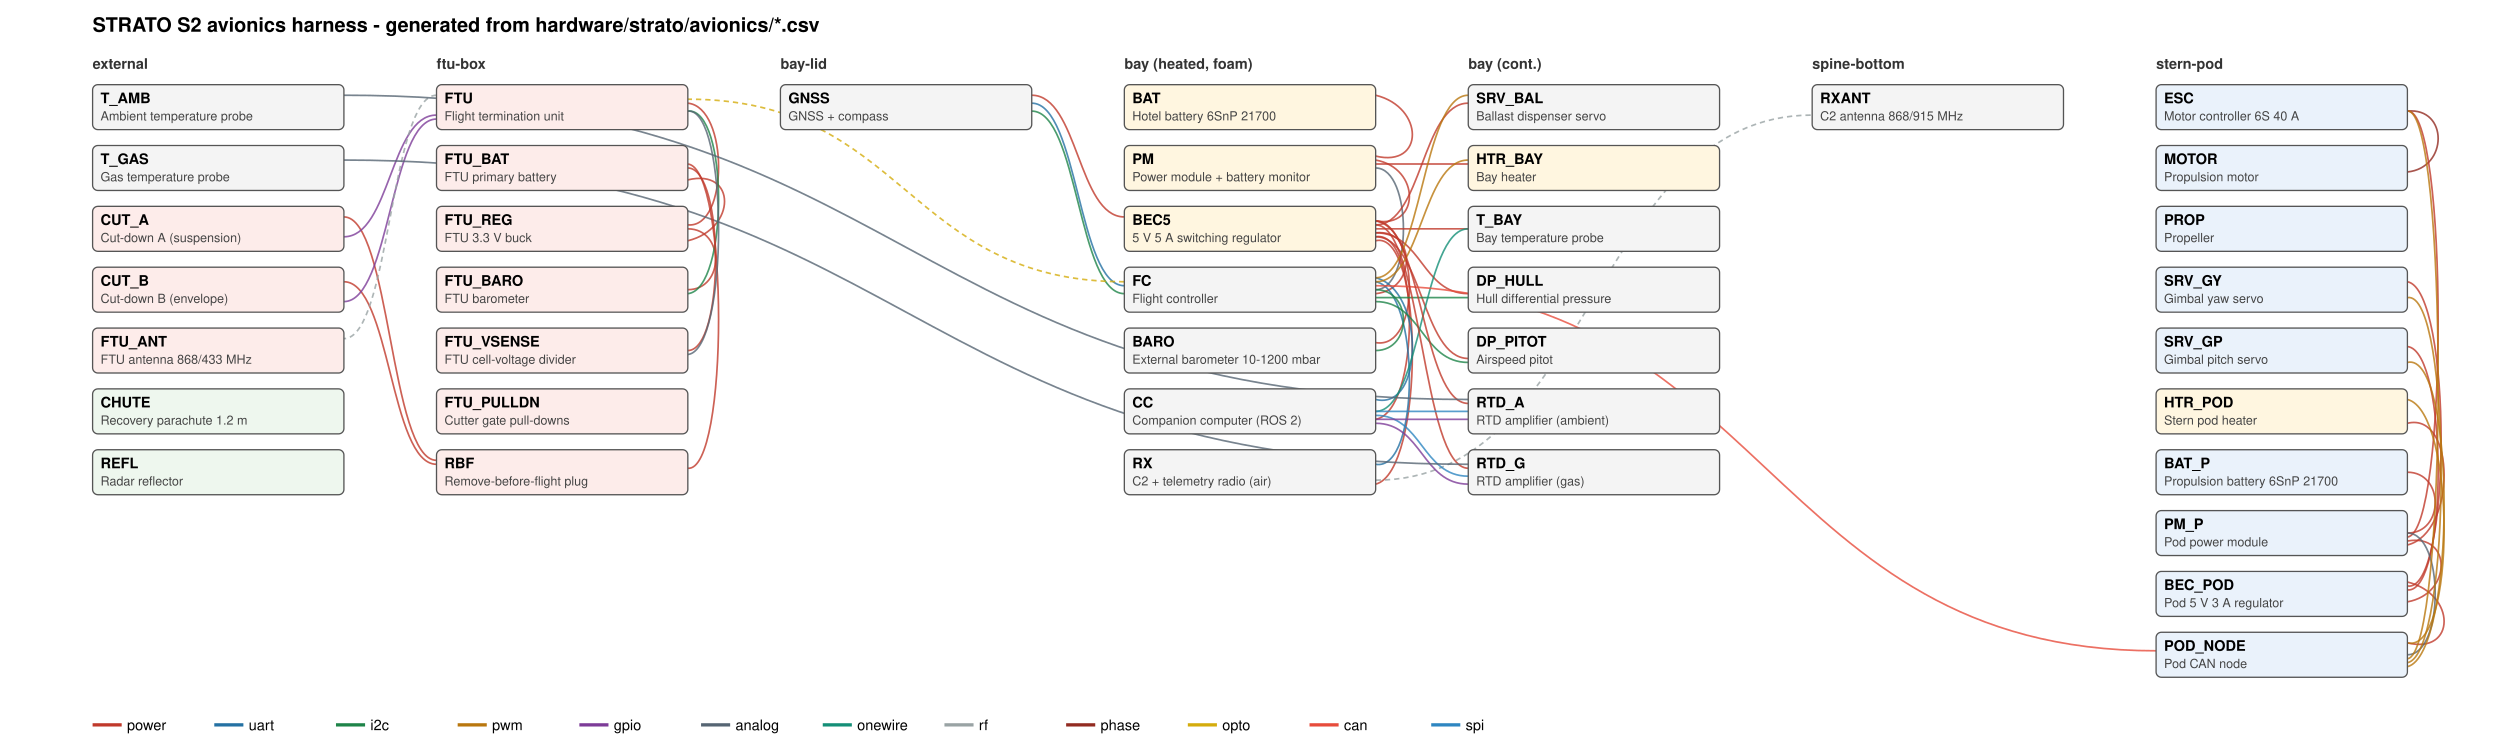
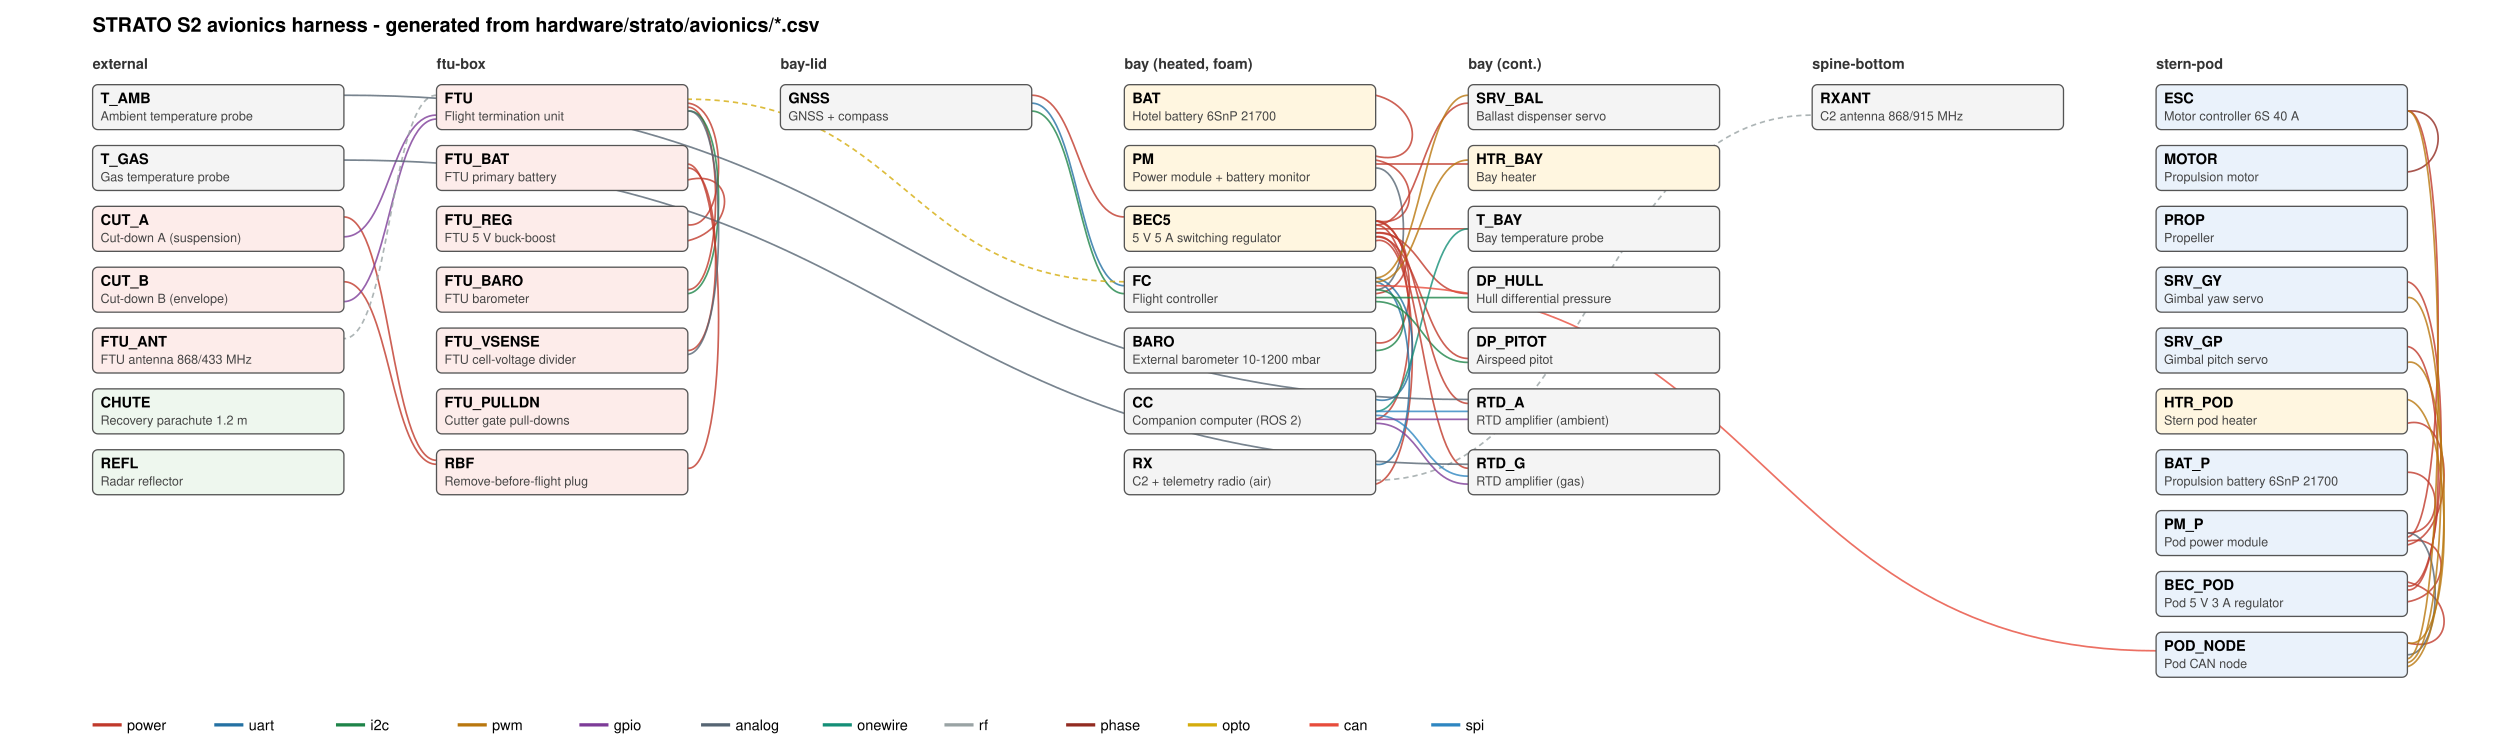
<svg xmlns="http://www.w3.org/2000/svg" viewBox="0 0 1890 570" font-family="Helvetica,Arial,sans-serif" font-size="11">
  <rect width="1890" height="570" fill="#ffffff" />
  <text x="70" y="24" font-size="15" font-weight="bold">STRATO S2 avionics harness - generated from hardware/strato/avionics/*.csv</text>
  <text x="70" y="52" font-weight="bold" fill="#333">external</text>
  <text x="330" y="52" font-weight="bold" fill="#333">ftu-box</text>
  <text x="590" y="52" font-weight="bold" fill="#333">bay-lid</text>
  <text x="850" y="52" font-weight="bold" fill="#333">bay (heated, foam)</text>
  <text x="1110" y="52" font-weight="bold" fill="#333">bay (cont.)</text>
  <text x="1370" y="52" font-weight="bold" fill="#333">spine-bottom</text>
  <text x="1630" y="52" font-weight="bold" fill="#333">stern-pod</text>
  <path d="M1040,72.0 C1077,81.0 1077,127.0 1040,118.0" fill="none" stroke="#c0392b" stroke-width="1.3" opacity="0.8" />
  <path d="M1040,121.0 C1074,127.0 1074,173.0 1040,167.0" fill="none" stroke="#c0392b" stroke-width="1.3" opacity="0.8" />
  <path d="M1040,124.0 C1075.0,124.0 1075.0,124.0 1110,124.0" fill="none" stroke="#c0392b" stroke-width="1.3" opacity="0.8" />
  <path d="M1040,127.0 C1068,127.0 1068,219.0 1040,219.0" fill="none" stroke="#566573" stroke-width="1.3" opacity="0.8" />
  <path d="M1040,176.0 C1071,173.0 1071,219.0 1040,222.0" fill="none" stroke="#c0392b" stroke-width="1.3" opacity="0.8" />
  <path d="M1040,179.0 C1074,173.0 1074,311.0 1040,317.0" fill="none" stroke="#c0392b" stroke-width="1.3" opacity="0.8" />
  <path d="M1040,182.0 C1077,173.0 1077,357.0 1040,366.0" fill="none" stroke="#c0392b" stroke-width="1.3" opacity="0.8" />
  <path d="M850,164.0 C815.0,164.0 815.0,72.0 780,72.0" fill="none" stroke="#c0392b" stroke-width="1.3" opacity="0.8" />
  <path d="M1040,167.0 C1074,173.0 1074,265.0 1040,259.0" fill="none" stroke="#c0392b" stroke-width="1.3" opacity="0.8" />
  <path d="M1040,170.0 C1075.0,170.0 1075.0,78.0 1110,78.0" fill="none" stroke="#c0392b" stroke-width="1.3" opacity="0.8" />
  <path d="M1040,173.0 C1075.0,173.0 1075.0,173.0 1110,173.0" fill="none" stroke="#c0392b" stroke-width="1.3" opacity="0.8" />
  <path d="M1040,176.0 C1075.0,176.0 1075.0,222.0 1110,222.0" fill="none" stroke="#c0392b" stroke-width="1.3" opacity="0.8" />
  <path d="M1040,179.0 C1075.0,179.0 1075.0,271.0 1110,271.0" fill="none" stroke="#c0392b" stroke-width="1.3" opacity="0.8" />
  <path d="M1040,210.0 C1077,219.0 1077,311.0 1040,302.0" fill="none" stroke="#2471a3" stroke-width="1.3" opacity="0.8" />
  <path d="M1040,213.0 C1074,219.0 1074,357.0 1040,351.0" fill="none" stroke="#2471a3" stroke-width="1.3" opacity="0.8" />
  <path d="M850,216.0 C815.0,216.0 815.0,78.0 780,78.0" fill="none" stroke="#2471a3" stroke-width="1.3" opacity="0.8" />
  <path d="M1040,219.0 C1068,219.0 1068,265.0 1040,265.0" fill="none" stroke="#1e8449" stroke-width="1.3" opacity="0.8" />
  <path d="M850,222.0 C815.0,222.0 815.0,84.0 780,84.0" fill="none" stroke="#1e8449" stroke-width="1.3" opacity="0.8" />
  <path d="M1040,225.0 C1075.0,225.0 1075.0,225.0 1110,225.0" fill="none" stroke="#1e8449" stroke-width="1.3" opacity="0.8" />
  <path d="M1040,228.0 C1075.0,228.0 1075.0,274.0 1110,274.0" fill="none" stroke="#1e8449" stroke-width="1.3" opacity="0.8" />
  <path d="M1040,210.0 C1075.0,210.0 1075.0,72.0 1110,72.0" fill="none" stroke="#b9770e" stroke-width="1.3" opacity="0.8" />
  <path d="M1040,213.0 C1075.0,213.0 1075.0,121.0 1110,121.0" fill="none" stroke="#b9770e" stroke-width="1.3" opacity="0.8" />
  <path d="M1040,311.0 C1075.0,311.0 1075.0,173.0 1110,173.0" fill="none" stroke="#148f77" stroke-width="1.3" opacity="0.8" />
  <path d="M1820,84.0 C1851,81.0 1851,127.0 1820,130.0" fill="none" stroke="#922b21" stroke-width="1.3" opacity="0.8" />
  <path d="M1040,363.0 C1205.0,363.0 1205.0,87.0 1370,87.0" fill="none" stroke="#99a3a4" stroke-width="1.3" opacity="0.8" stroke-dasharray="4 3" />
  <path d="M520,136.0 C557,127.0 557,173.0 520,182.0" fill="none" stroke="#c0392b" stroke-width="1.3" opacity="0.8" />
  <path d="M330,348.0 C295.0,348.0 295.0,164.0 260,164.0" fill="none" stroke="#c0392b" stroke-width="1.3" opacity="0.8" />
  <path d="M330,351.0 C295.0,351.0 295.0,213.0 260,213.0" fill="none" stroke="#c0392b" stroke-width="1.3" opacity="0.8" />
  <path d="M520,170.0 C551,173.0 551,81.0 520,78.0" fill="none" stroke="#c0392b" stroke-width="1.3" opacity="0.8" />
-   <path d="M520,173.0 C548,173.0 548,219.0 520,219.0" fill="none" stroke="#c0392b" stroke-width="1.3" opacity="0.8" />
+   <path d="M520,81.0 C548,81.0 548,219.0 520,219.0" fill="none" stroke="#c0392b" stroke-width="1.3" opacity="0.8" />
  <path d="M520,84.0 C551,81.0 551,219.0 520,222.0" fill="none" stroke="#1e8449" stroke-width="1.3" opacity="0.8" />
  <path d="M330,87.0 C295.0,87.0 295.0,179.0 260,179.0" fill="none" stroke="#7d3c98" stroke-width="1.3" opacity="0.8" />
  <path d="M330,90.0 C295.0,90.0 295.0,228.0 260,228.0" fill="none" stroke="#7d3c98" stroke-width="1.3" opacity="0.8" />
  <path d="M330,72.0 C295.0,72.0 295.0,256.0 260,256.0" fill="none" stroke="#99a3a4" stroke-width="1.3" opacity="0.8" stroke-dasharray="4 3" />
  <path d="M850,213.0 C685.0,213.0 685.0,75.0 520,75.0" fill="none" stroke="#d4ac0d" stroke-width="1.3" opacity="0.8" stroke-dasharray="4 3" />
  <path d="M1040,216.0 C1335.0,216.0 1335.0,492.0 1630,492.0" fill="none" stroke="#e74c3c" stroke-width="1.3" opacity="0.8" />
  <path d="M1820,357.0 C1848,357.0 1848,403.0 1820,403.0" fill="none" stroke="#c0392b" stroke-width="1.3" opacity="0.8" />
  <path d="M1820,406.0 C1851,403.0 1851,81.0 1820,84.0" fill="none" stroke="#c0392b" stroke-width="1.3" opacity="0.8" />
  <path d="M1820,409.0 C1854,403.0 1854,449.0 1820,455.0" fill="none" stroke="#c0392b" stroke-width="1.3" opacity="0.8" />
  <path d="M1820,412.0 C1857,403.0 1857,311.0 1820,320.0" fill="none" stroke="#c0392b" stroke-width="1.3" opacity="0.8" />
  <path d="M1820,440.0 C1857,449.0 1857,495.0 1820,486.0" fill="none" stroke="#c0392b" stroke-width="1.3" opacity="0.8" />
  <path d="M1820,443.0 C1854,449.0 1854,219.0 1820,213.0" fill="none" stroke="#c0392b" stroke-width="1.3" opacity="0.8" />
  <path d="M1820,446.0 C1851,449.0 1851,265.0 1820,262.0" fill="none" stroke="#c0392b" stroke-width="1.3" opacity="0.8" />
  <path d="M1820,403.0 C1848,403.0 1848,495.0 1820,495.0" fill="none" stroke="#566573" stroke-width="1.3" opacity="0.8" />
  <path d="M1820,498.0 C1851,495.0 1851,81.0 1820,84.0" fill="none" stroke="#b9770e" stroke-width="1.3" opacity="0.8" />
  <path d="M1820,501.0 C1854,495.0 1854,219.0 1820,225.0" fill="none" stroke="#b9770e" stroke-width="1.3" opacity="0.8" />
  <path d="M1820,504.0 C1857,495.0 1857,265.0 1820,274.0" fill="none" stroke="#b9770e" stroke-width="1.3" opacity="0.8" />
  <path d="M1820,486.0 C1857,495.0 1857,311.0 1820,302.0" fill="none" stroke="#b9770e" stroke-width="1.3" opacity="0.8" />
  <path d="M1040,167.0 C1075.0,167.0 1075.0,305.0 1110,305.0" fill="none" stroke="#c0392b" stroke-width="1.3" opacity="0.8" />
  <path d="M1040,170.0 C1075.0,170.0 1075.0,354.0 1110,354.0" fill="none" stroke="#c0392b" stroke-width="1.3" opacity="0.8" />
  <path d="M1040,311.0 C1075.0,311.0 1075.0,311.0 1110,311.0" fill="none" stroke="#2e86c1" stroke-width="1.3" opacity="0.8" />
  <path d="M1040,314.0 C1075.0,314.0 1075.0,360.0 1110,360.0" fill="none" stroke="#2e86c1" stroke-width="1.3" opacity="0.8" />
  <path d="M1040,317.0 C1075.0,317.0 1075.0,317.0 1110,317.0" fill="none" stroke="#7d3c98" stroke-width="1.3" opacity="0.8" />
  <path d="M1040,320.0 C1075.0,320.0 1075.0,366.0 1110,366.0" fill="none" stroke="#7d3c98" stroke-width="1.3" opacity="0.8" />
  <path d="M1110,302.0 C685.0,302.0 685.0,72.0 260,72.0" fill="none" stroke="#566573" stroke-width="1.3" opacity="0.8" />
  <path d="M1110,351.0 C685.0,351.0 685.0,121.0 260,121.0" fill="none" stroke="#566573" stroke-width="1.3" opacity="0.8" />
  <path d="M520,124.0 C551,127.0 551,357.0 520,354.0" fill="none" stroke="#c0392b" stroke-width="1.3" opacity="0.8" />
  <path d="M520,127.0 C548,127.0 548,265.0 520,265.0" fill="none" stroke="#c0392b" stroke-width="1.3" opacity="0.8" />
  <path d="M520,268.0 C551,265.0 551,81.0 520,84.0" fill="none" stroke="#566573" stroke-width="1.3" opacity="0.8" />
  <rect x="70" y="64" width="190" height="34" rx="4" fill="#f4f4f4" stroke="#555" />
  <text x="76" y="78" font-weight="bold">T_AMB</text>
  <text x="76" y="91" fill="#444" font-size="9.5">Ambient temperature probe</text>
  <rect x="70" y="110" width="190" height="34" rx="4" fill="#f4f4f4" stroke="#555" />
  <text x="76" y="124" font-weight="bold">T_GAS</text>
  <text x="76" y="137" fill="#444" font-size="9.5">Gas temperature probe</text>
  <rect x="70" y="156" width="190" height="34" rx="4" fill="#fdecea" stroke="#555" />
  <text x="76" y="170" font-weight="bold">CUT_A</text>
  <text x="76" y="183" fill="#444" font-size="9.5">Cut-down A (suspension)</text>
  <rect x="70" y="202" width="190" height="34" rx="4" fill="#fdecea" stroke="#555" />
  <text x="76" y="216" font-weight="bold">CUT_B</text>
  <text x="76" y="229" fill="#444" font-size="9.5">Cut-down B (envelope)</text>
  <rect x="70" y="248" width="190" height="34" rx="4" fill="#fdecea" stroke="#555" />
  <text x="76" y="262" font-weight="bold">FTU_ANT</text>
  <text x="76" y="275" fill="#444" font-size="9.5">FTU antenna 868/433 MHz</text>
  <rect x="70" y="294" width="190" height="34" rx="4" fill="#eef7ee" stroke="#555" />
  <text x="76" y="308" font-weight="bold">CHUTE</text>
  <text x="76" y="321" fill="#444" font-size="9.5">Recovery parachute 1.2 m</text>
  <rect x="70" y="340" width="190" height="34" rx="4" fill="#eef7ee" stroke="#555" />
  <text x="76" y="354" font-weight="bold">REFL</text>
  <text x="76" y="367" fill="#444" font-size="9.5">Radar reflector</text>
  <rect x="330" y="64" width="190" height="34" rx="4" fill="#fdecea" stroke="#555" />
  <text x="336" y="78" font-weight="bold">FTU</text>
  <text x="336" y="91" fill="#444" font-size="9.5">Flight termination unit</text>
  <rect x="330" y="110" width="190" height="34" rx="4" fill="#fdecea" stroke="#555" />
  <text x="336" y="124" font-weight="bold">FTU_BAT</text>
  <text x="336" y="137" fill="#444" font-size="9.5">FTU primary battery</text>
  <rect x="330" y="156" width="190" height="34" rx="4" fill="#fdecea" stroke="#555" />
  <text x="336" y="170" font-weight="bold">FTU_REG</text>
-   <text x="336" y="183" fill="#444" font-size="9.5">FTU 3.3 V buck</text>
+   <text x="336" y="183" fill="#444" font-size="9.5">FTU 5 V buck-boost</text>
  <rect x="330" y="202" width="190" height="34" rx="4" fill="#fdecea" stroke="#555" />
  <text x="336" y="216" font-weight="bold">FTU_BARO</text>
  <text x="336" y="229" fill="#444" font-size="9.5">FTU barometer</text>
  <rect x="330" y="248" width="190" height="34" rx="4" fill="#fdecea" stroke="#555" />
  <text x="336" y="262" font-weight="bold">FTU_VSENSE</text>
  <text x="336" y="275" fill="#444" font-size="9.5">FTU cell-voltage divider</text>
  <rect x="330" y="294" width="190" height="34" rx="4" fill="#fdecea" stroke="#555" />
  <text x="336" y="308" font-weight="bold">FTU_PULLDN</text>
  <text x="336" y="321" fill="#444" font-size="9.5">Cutter gate pull-downs</text>
  <rect x="330" y="340" width="190" height="34" rx="4" fill="#fdecea" stroke="#555" />
  <text x="336" y="354" font-weight="bold">RBF</text>
  <text x="336" y="367" fill="#444" font-size="9.5">Remove-before-flight plug</text>
  <rect x="590" y="64" width="190" height="34" rx="4" fill="#f4f4f4" stroke="#555" />
  <text x="596" y="78" font-weight="bold">GNSS</text>
  <text x="596" y="91" fill="#444" font-size="9.5">GNSS + compass</text>
  <rect x="850" y="64" width="190" height="34" rx="4" fill="#fff6e0" stroke="#555" />
  <text x="856" y="78" font-weight="bold">BAT</text>
  <text x="856" y="91" fill="#444" font-size="9.5">Hotel battery 6SnP 21700</text>
  <rect x="850" y="110" width="190" height="34" rx="4" fill="#fff6e0" stroke="#555" />
  <text x="856" y="124" font-weight="bold">PM</text>
  <text x="856" y="137" fill="#444" font-size="9.5">Power module + battery monitor</text>
  <rect x="850" y="156" width="190" height="34" rx="4" fill="#fff6e0" stroke="#555" />
  <text x="856" y="170" font-weight="bold">BEC5</text>
  <text x="856" y="183" fill="#444" font-size="9.5">5 V 5 A switching regulator</text>
  <rect x="850" y="202" width="190" height="34" rx="4" fill="#f4f4f4" stroke="#555" />
  <text x="856" y="216" font-weight="bold">FC</text>
  <text x="856" y="229" fill="#444" font-size="9.5">Flight controller</text>
  <rect x="850" y="248" width="190" height="34" rx="4" fill="#f4f4f4" stroke="#555" />
  <text x="856" y="262" font-weight="bold">BARO</text>
  <text x="856" y="275" fill="#444" font-size="9.5">External barometer 10-1200 mbar</text>
  <rect x="850" y="294" width="190" height="34" rx="4" fill="#f4f4f4" stroke="#555" />
  <text x="856" y="308" font-weight="bold">CC</text>
  <text x="856" y="321" fill="#444" font-size="9.5">Companion computer (ROS 2)</text>
  <rect x="850" y="340" width="190" height="34" rx="4" fill="#f4f4f4" stroke="#555" />
  <text x="856" y="354" font-weight="bold">RX</text>
  <text x="856" y="367" fill="#444" font-size="9.5">C2 + telemetry radio (air)</text>
  <rect x="1110" y="64" width="190" height="34" rx="4" fill="#f4f4f4" stroke="#555" />
  <text x="1116" y="78" font-weight="bold">SRV_BAL</text>
  <text x="1116" y="91" fill="#444" font-size="9.5">Ballast dispenser servo</text>
  <rect x="1110" y="110" width="190" height="34" rx="4" fill="#fff6e0" stroke="#555" />
  <text x="1116" y="124" font-weight="bold">HTR_BAY</text>
  <text x="1116" y="137" fill="#444" font-size="9.5">Bay heater</text>
  <rect x="1110" y="156" width="190" height="34" rx="4" fill="#f4f4f4" stroke="#555" />
  <text x="1116" y="170" font-weight="bold">T_BAY</text>
  <text x="1116" y="183" fill="#444" font-size="9.5">Bay temperature probe</text>
  <rect x="1110" y="202" width="190" height="34" rx="4" fill="#f4f4f4" stroke="#555" />
  <text x="1116" y="216" font-weight="bold">DP_HULL</text>
  <text x="1116" y="229" fill="#444" font-size="9.5">Hull differential pressure</text>
  <rect x="1110" y="248" width="190" height="34" rx="4" fill="#f4f4f4" stroke="#555" />
  <text x="1116" y="262" font-weight="bold">DP_PITOT</text>
  <text x="1116" y="275" fill="#444" font-size="9.5">Airspeed pitot</text>
  <rect x="1110" y="294" width="190" height="34" rx="4" fill="#f4f4f4" stroke="#555" />
  <text x="1116" y="308" font-weight="bold">RTD_A</text>
  <text x="1116" y="321" fill="#444" font-size="9.5">RTD amplifier (ambient)</text>
  <rect x="1110" y="340" width="190" height="34" rx="4" fill="#f4f4f4" stroke="#555" />
  <text x="1116" y="354" font-weight="bold">RTD_G</text>
  <text x="1116" y="367" fill="#444" font-size="9.5">RTD amplifier (gas)</text>
  <rect x="1370" y="64" width="190" height="34" rx="4" fill="#f4f4f4" stroke="#555" />
  <text x="1376" y="78" font-weight="bold">RXANT</text>
  <text x="1376" y="91" fill="#444" font-size="9.5">C2 antenna 868/915 MHz</text>
  <rect x="1630" y="64" width="190" height="34" rx="4" fill="#eaf2fb" stroke="#555" />
  <text x="1636" y="78" font-weight="bold">ESC</text>
  <text x="1636" y="91" fill="#444" font-size="9.5">Motor controller 6S 40 A</text>
  <rect x="1630" y="110" width="190" height="34" rx="4" fill="#eaf2fb" stroke="#555" />
  <text x="1636" y="124" font-weight="bold">MOTOR</text>
  <text x="1636" y="137" fill="#444" font-size="9.5">Propulsion motor</text>
  <rect x="1630" y="156" width="190" height="34" rx="4" fill="#eaf2fb" stroke="#555" />
  <text x="1636" y="170" font-weight="bold">PROP</text>
  <text x="1636" y="183" fill="#444" font-size="9.5">Propeller</text>
  <rect x="1630" y="202" width="190" height="34" rx="4" fill="#eaf2fb" stroke="#555" />
  <text x="1636" y="216" font-weight="bold">SRV_GY</text>
  <text x="1636" y="229" fill="#444" font-size="9.5">Gimbal yaw servo</text>
  <rect x="1630" y="248" width="190" height="34" rx="4" fill="#eaf2fb" stroke="#555" />
  <text x="1636" y="262" font-weight="bold">SRV_GP</text>
  <text x="1636" y="275" fill="#444" font-size="9.5">Gimbal pitch servo</text>
  <rect x="1630" y="294" width="190" height="34" rx="4" fill="#fff6e0" stroke="#555" />
  <text x="1636" y="308" font-weight="bold">HTR_POD</text>
  <text x="1636" y="321" fill="#444" font-size="9.5">Stern pod heater</text>
  <rect x="1630" y="340" width="190" height="34" rx="4" fill="#eaf2fb" stroke="#555" />
  <text x="1636" y="354" font-weight="bold">BAT_P</text>
  <text x="1636" y="367" fill="#444" font-size="9.5">Propulsion battery 6SnP 21700</text>
  <rect x="1630" y="386" width="190" height="34" rx="4" fill="#eaf2fb" stroke="#555" />
  <text x="1636" y="400" font-weight="bold">PM_P</text>
  <text x="1636" y="413" fill="#444" font-size="9.5">Pod power module</text>
  <rect x="1630" y="432" width="190" height="34" rx="4" fill="#eaf2fb" stroke="#555" />
  <text x="1636" y="446" font-weight="bold">BEC_POD</text>
  <text x="1636" y="459" fill="#444" font-size="9.5">Pod 5 V 3 A regulator</text>
  <rect x="1630" y="478" width="190" height="34" rx="4" fill="#eaf2fb" stroke="#555" />
  <text x="1636" y="492" font-weight="bold">POD_NODE</text>
  <text x="1636" y="505" fill="#444" font-size="9.5">Pod CAN node</text>
  <line x1="70" y1="548" x2="92" y2="548" stroke="#c0392b" stroke-width="2.5" />
  <text x="96" y="552">power</text>
  <line x1="162" y1="548" x2="184" y2="548" stroke="#2471a3" stroke-width="2.5" />
  <text x="188" y="552">uart</text>
  <line x1="254" y1="548" x2="276" y2="548" stroke="#1e8449" stroke-width="2.5" />
  <text x="280" y="552">i2c</text>
  <line x1="346" y1="548" x2="368" y2="548" stroke="#b9770e" stroke-width="2.5" />
  <text x="372" y="552">pwm</text>
  <line x1="438" y1="548" x2="460" y2="548" stroke="#7d3c98" stroke-width="2.5" />
  <text x="464" y="552">gpio</text>
  <line x1="530" y1="548" x2="552" y2="548" stroke="#566573" stroke-width="2.5" />
  <text x="556" y="552">analog</text>
  <line x1="622" y1="548" x2="644" y2="548" stroke="#148f77" stroke-width="2.5" />
  <text x="648" y="552">onewire</text>
  <line x1="714" y1="548" x2="736" y2="548" stroke="#99a3a4" stroke-width="2.5" />
  <text x="740" y="552">rf</text>
  <line x1="806" y1="548" x2="828" y2="548" stroke="#922b21" stroke-width="2.5" />
  <text x="832" y="552">phase</text>
  <line x1="898" y1="548" x2="920" y2="548" stroke="#d4ac0d" stroke-width="2.5" />
  <text x="924" y="552">opto</text>
  <line x1="990" y1="548" x2="1012" y2="548" stroke="#e74c3c" stroke-width="2.5" />
  <text x="1016" y="552">can</text>
  <line x1="1082" y1="548" x2="1104" y2="548" stroke="#2e86c1" stroke-width="2.5" />
  <text x="1108" y="552">spi</text>
</svg>
